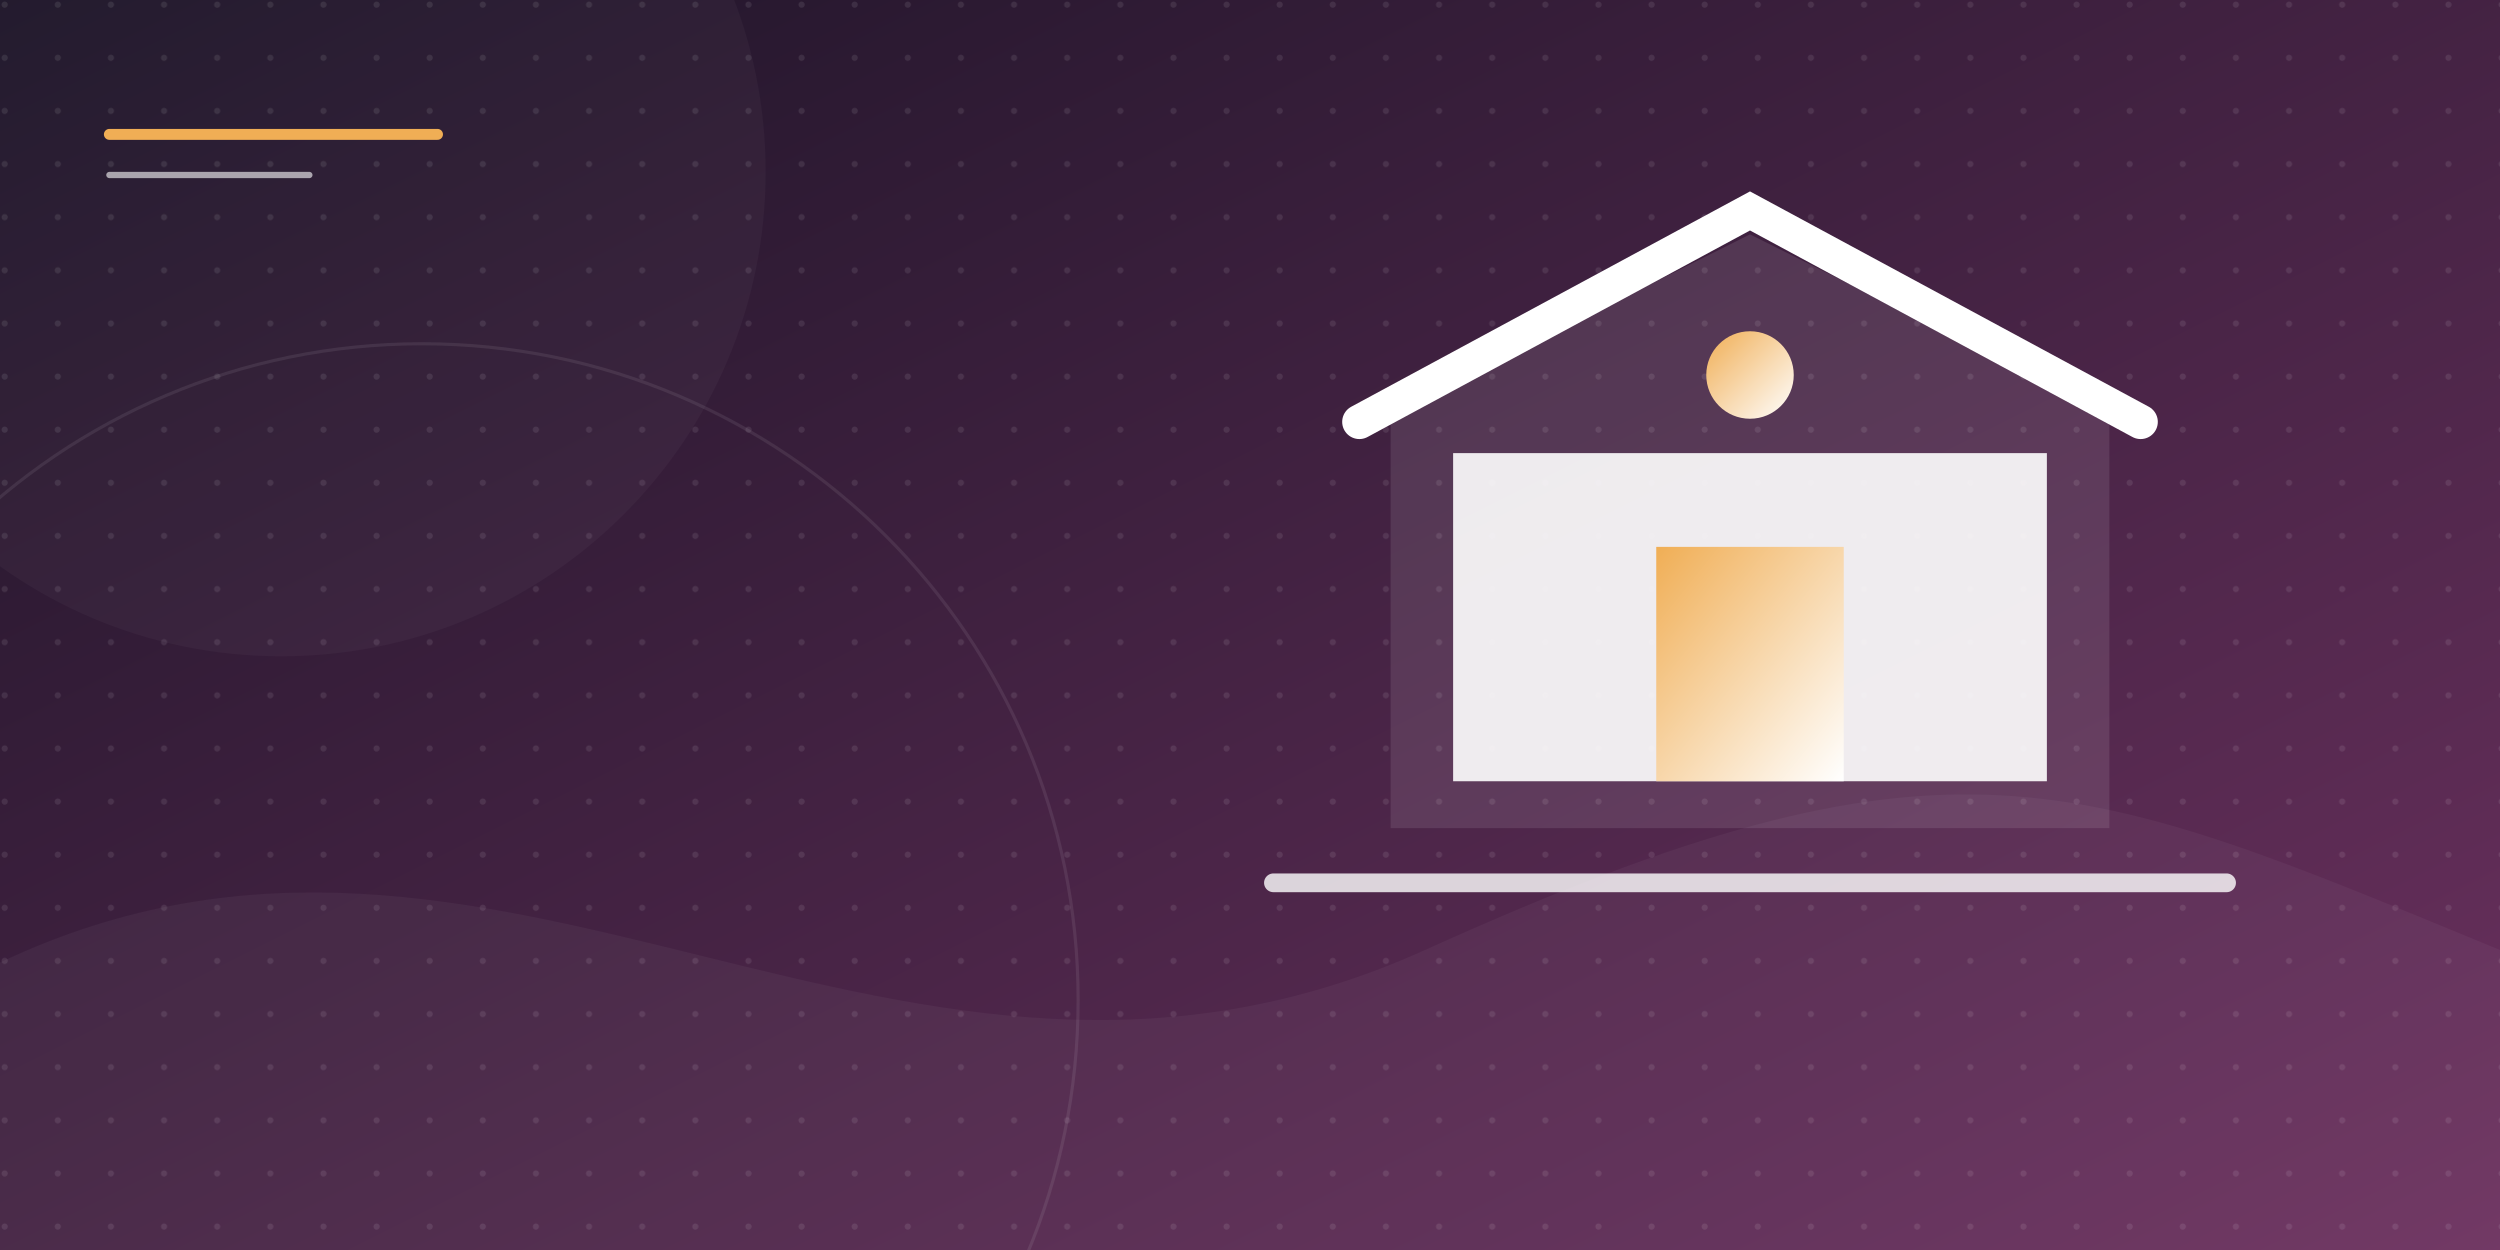
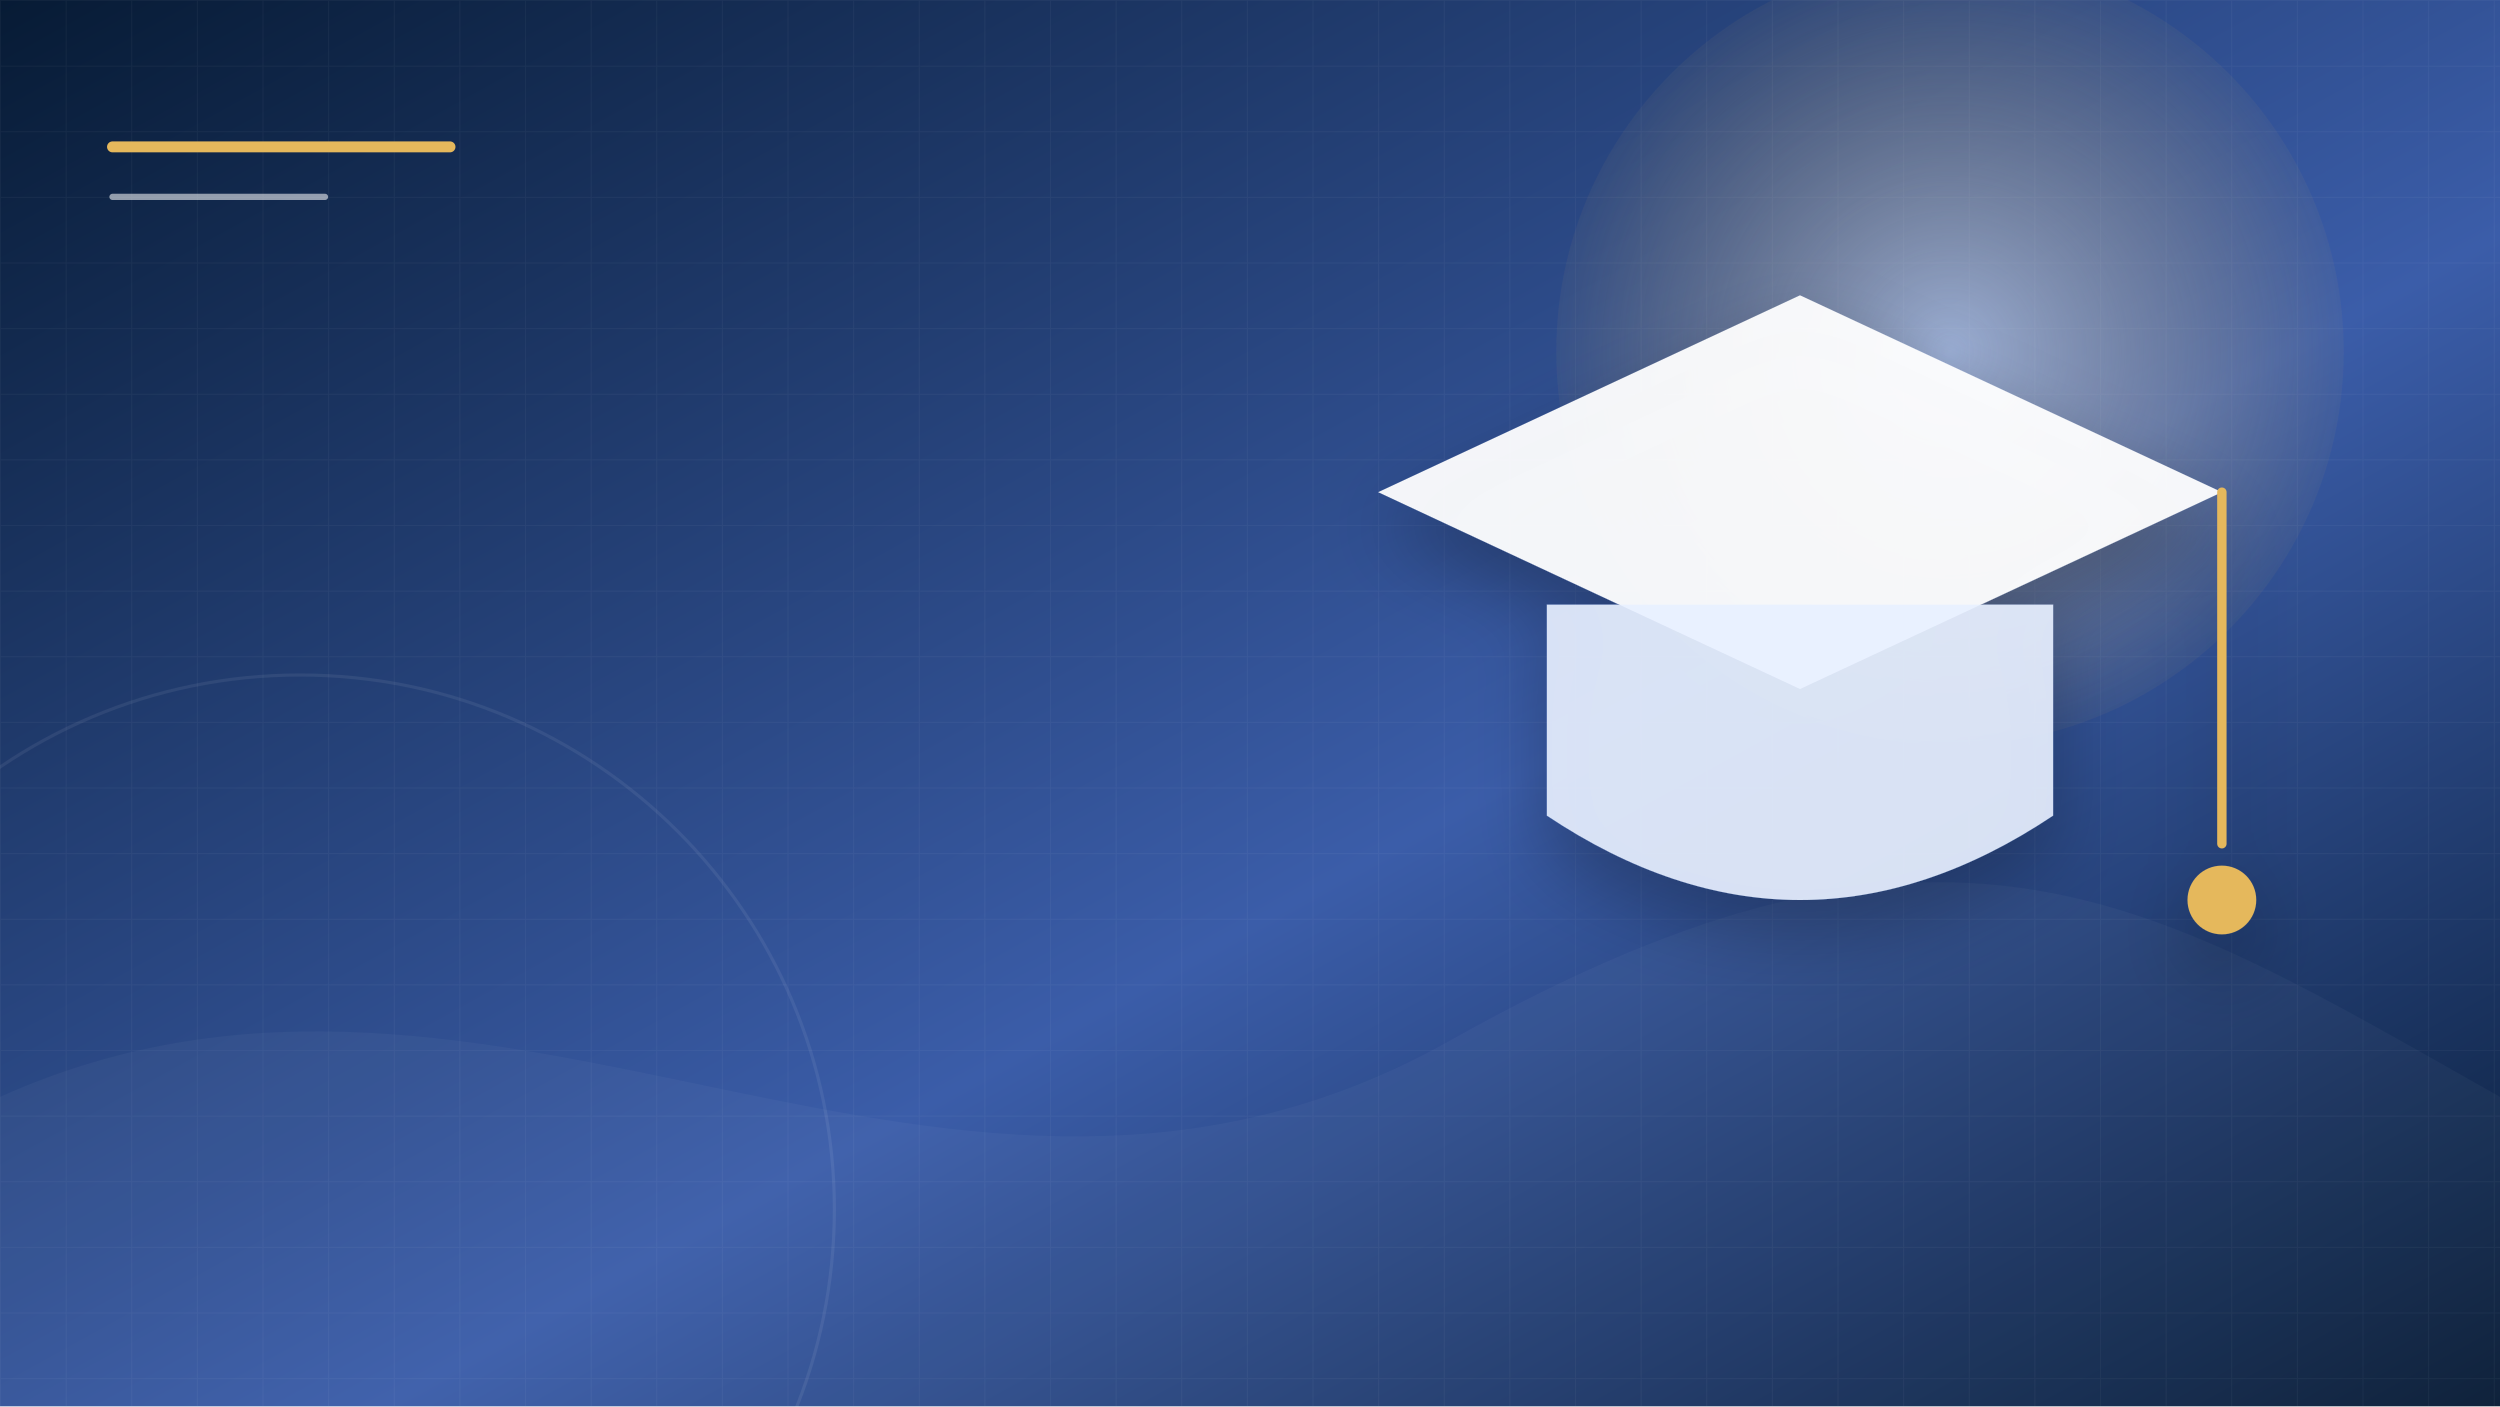
- <svg xmlns="http://www.w3.org/2000/svg" width="1600" height="800" viewBox="0 0 1600 800" role="img">
+ <svg xmlns="http://www.w3.org/2000/svg" width="1600" height="900" viewBox="0 0 1600 900" role="img" aria-labelledby="title-7a70bace">
  <defs>
    <linearGradient id="bg7a70bace" x1="0" y1="0" x2="1" y2="1">
-       <stop stop-color="#1c1427" />
-       <stop offset="1" stop-color="#6c315f" />
+       <stop stop-color="#071b35" />
+       <stop offset=".58" stop-color="#3b5da9" />
+       <stop offset="1" stop-color="#071b35" />
    </linearGradient>
-     <linearGradient id="accent" x1="0" y1="0" x2="1" y2="1">
-       <stop stop-color="#f0ae55" />
-       <stop offset="1" stop-color="#fff" />
+     <radialGradient id="glow7a70bace" cx="50%" cy="50%" r="50%">
+       <stop stop-color="#e8f1ff" stop-opacity=".92" />
+       <stop offset="1" stop-color="#e5b85c" stop-opacity=".08" />
+     </radialGradient>
+     <linearGradient id="glass7a70bace" x1="0" y1="0" x2="1" y2="1">
+       <stop stop-color="#fff" stop-opacity=".36" />
+       <stop offset="1" stop-color="#fff" stop-opacity=".08" />
    </linearGradient>
-     <radialGradient id="warm">
-       <stop stop-color="#ffe9d0" />
-       <stop offset="1" stop-color="#f4a95d" />
-     </radialGradient>
-     <pattern id="dots7a70bace" width="34" height="34" patternUnits="userSpaceOnUse">
-       <circle cx="3" cy="3" r="2" fill="#fff" opacity=".09" />
+     <pattern id="grid7a70bace" width="42" height="42" patternUnits="userSpaceOnUse">
+       <path d="M42 0H0V42" fill="none" stroke="#fff" stroke-opacity=".045" />
    </pattern>
+     <filter id="shadow7a70bace" x="-30%" y="-30%" width="160%" height="160%">
+       <feDropShadow dx="0" dy="22" stdDeviation="24" flood-color="#000" flood-opacity=".28" />
+     </filter>
  </defs>
-   <rect width="1600" height="800" fill="url(#bg7a70bace)" />
-   <rect width="1600" height="800" fill="url(#dots7a70bace)" />
-   <circle cx="180" cy="110" r="310" fill="#fff" opacity=".035" />
-   <circle cx="270" cy="640" r="420" fill="none" stroke="#fff" stroke-width="2" opacity=".08" />
-   <path d="M0 616.0C320.0 464 576.0 760.0 912 608.0S1328.0 496.0 1600 608.0V800H0Z" fill="#fff" opacity=".04" />
-   <path d="M890 530V265l230-115 230 115v265" fill="#fff" opacity=".1" />
-   <path d="M930 500V290h380v210" fill="#fff" opacity=".9" />
-   <path d="M1060 500V350h120v150" fill="url(#accent)" />
-   <path d="M870 270l250-135 250 135" fill="none" stroke="#fff" stroke-width="22" stroke-linecap="round" />
-   <circle cx="1120" cy="240" r="28" fill="url(#accent)" />
-   <path d="M815 565h610" stroke="#fff" stroke-width="12" stroke-linecap="round" opacity=".8" />
-   <path d="M70 86h210" stroke="#f0ae55" stroke-width="7" stroke-linecap="round" />
-   <path d="M70 112h128" stroke="#fff" stroke-width="4" stroke-linecap="round" opacity=".6" />
+   <rect width="1600" height="900" fill="url(#bg7a70bace)" />
+   <rect width="1600" height="900" fill="url(#grid7a70bace)" />
+   <circle cx="1248" cy="225" r="252" fill="url(#glow7a70bace)" opacity=".62" />
+   <circle cx="192" cy="774" r="342" fill="none" stroke="#fff" stroke-opacity=".07" stroke-width="2" />
+   <path d="M0 702 C 320 558, 608 846, 928 666 S 1376 576, 1600 702 V 900 H0Z" fill="#fff" opacity=".035" />
+   <path d="M72 94H288" stroke="#e5b85c" stroke-width="7" stroke-linecap="round" />
+   <path d="M72 126H208" stroke="#fff" stroke-opacity=".55" stroke-width="4" stroke-linecap="round" />
+   <g filter="url(#shadow7a70bace)">
+     <path d="M882 315L1152 189L1422 315L1152 441Z" fill="#fff" opacity=".94" />
+     <path d="M990 387V522Q1152 630 1314 522V387" fill="#e8f1ff" opacity=".9" />
+     <path d="M1422 315V540" stroke="#e5b85c" stroke-width="6" stroke-linecap="round" />
+     <circle cx="1422" cy="576" r="22" fill="#e5b85c" />
+   </g>
</svg>
